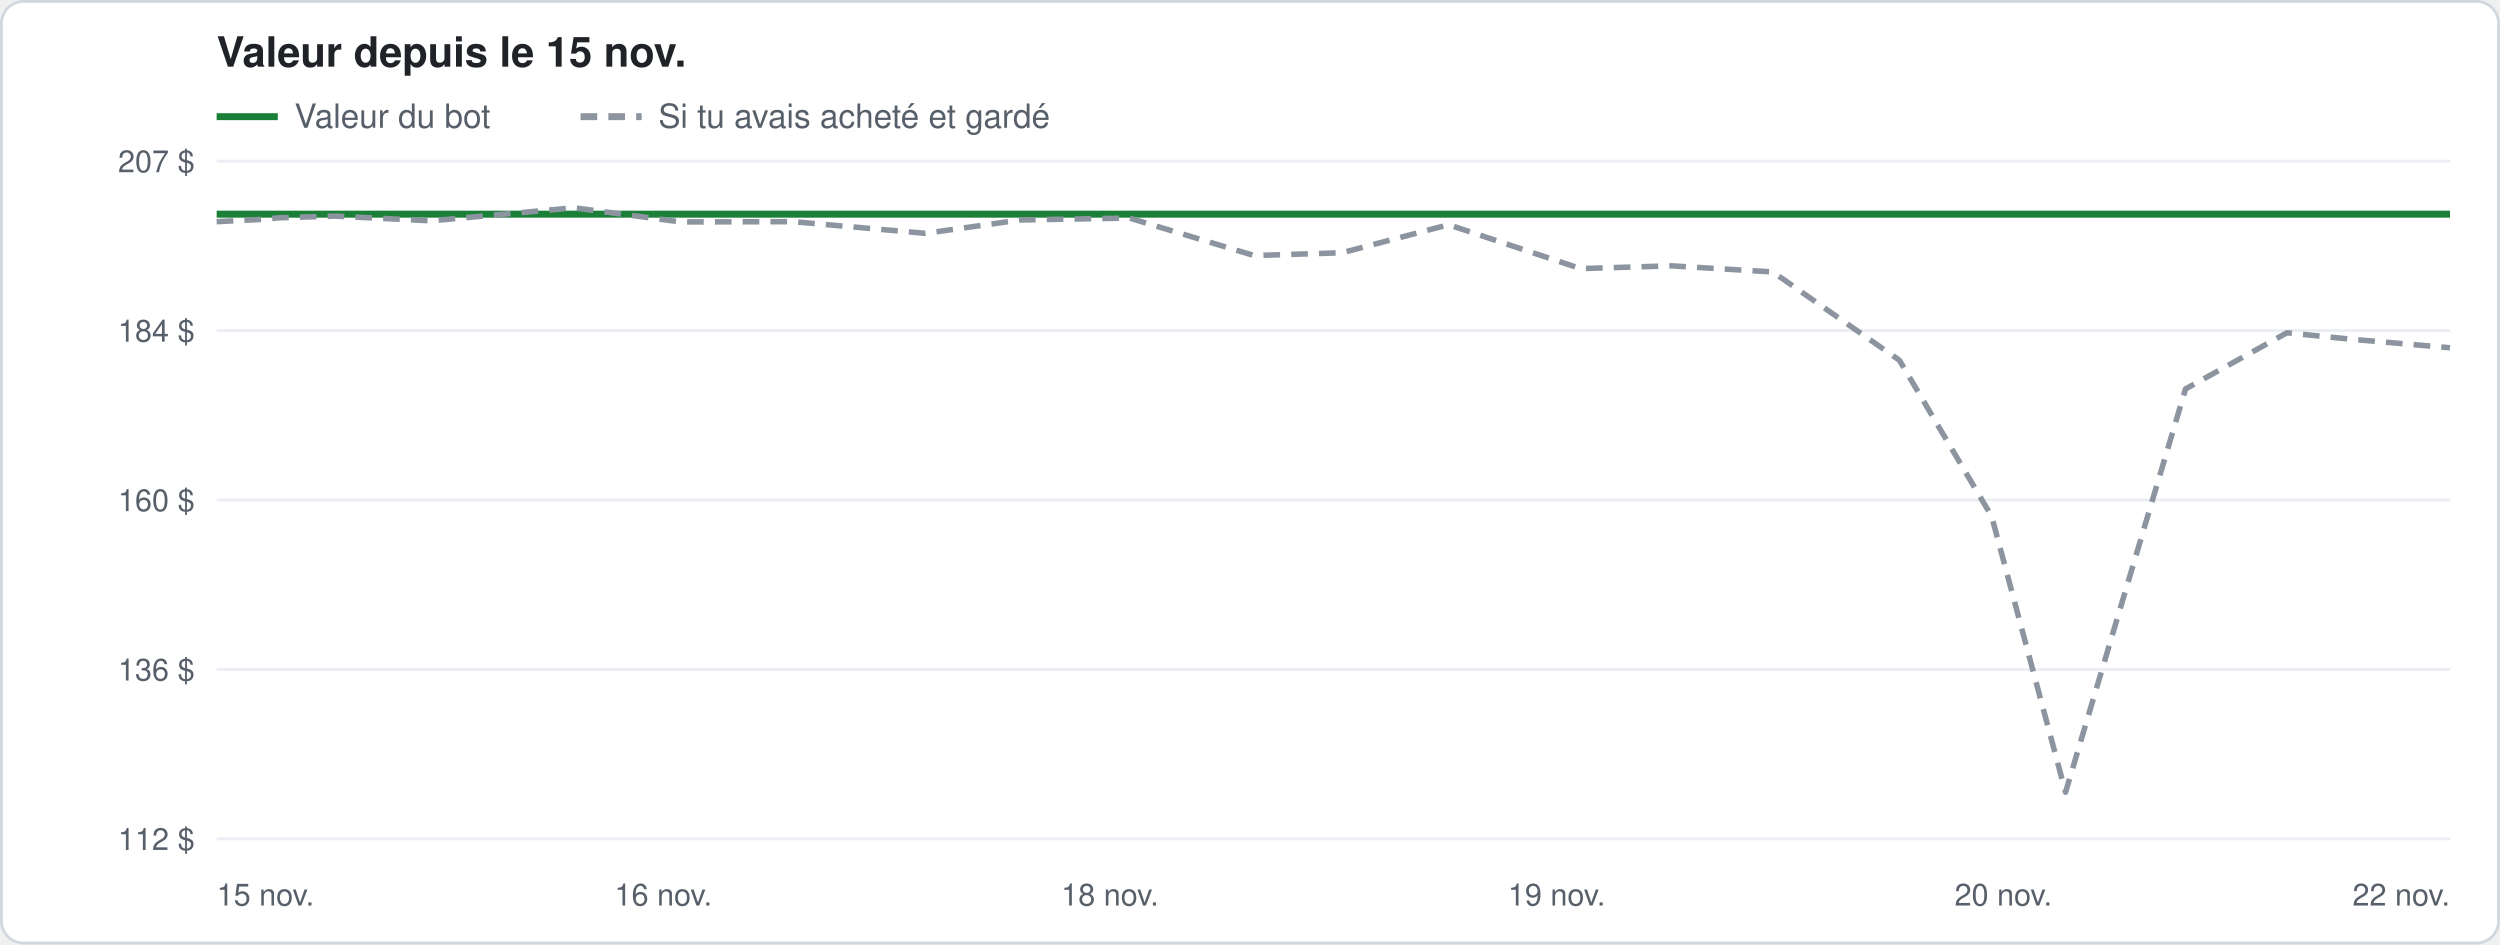
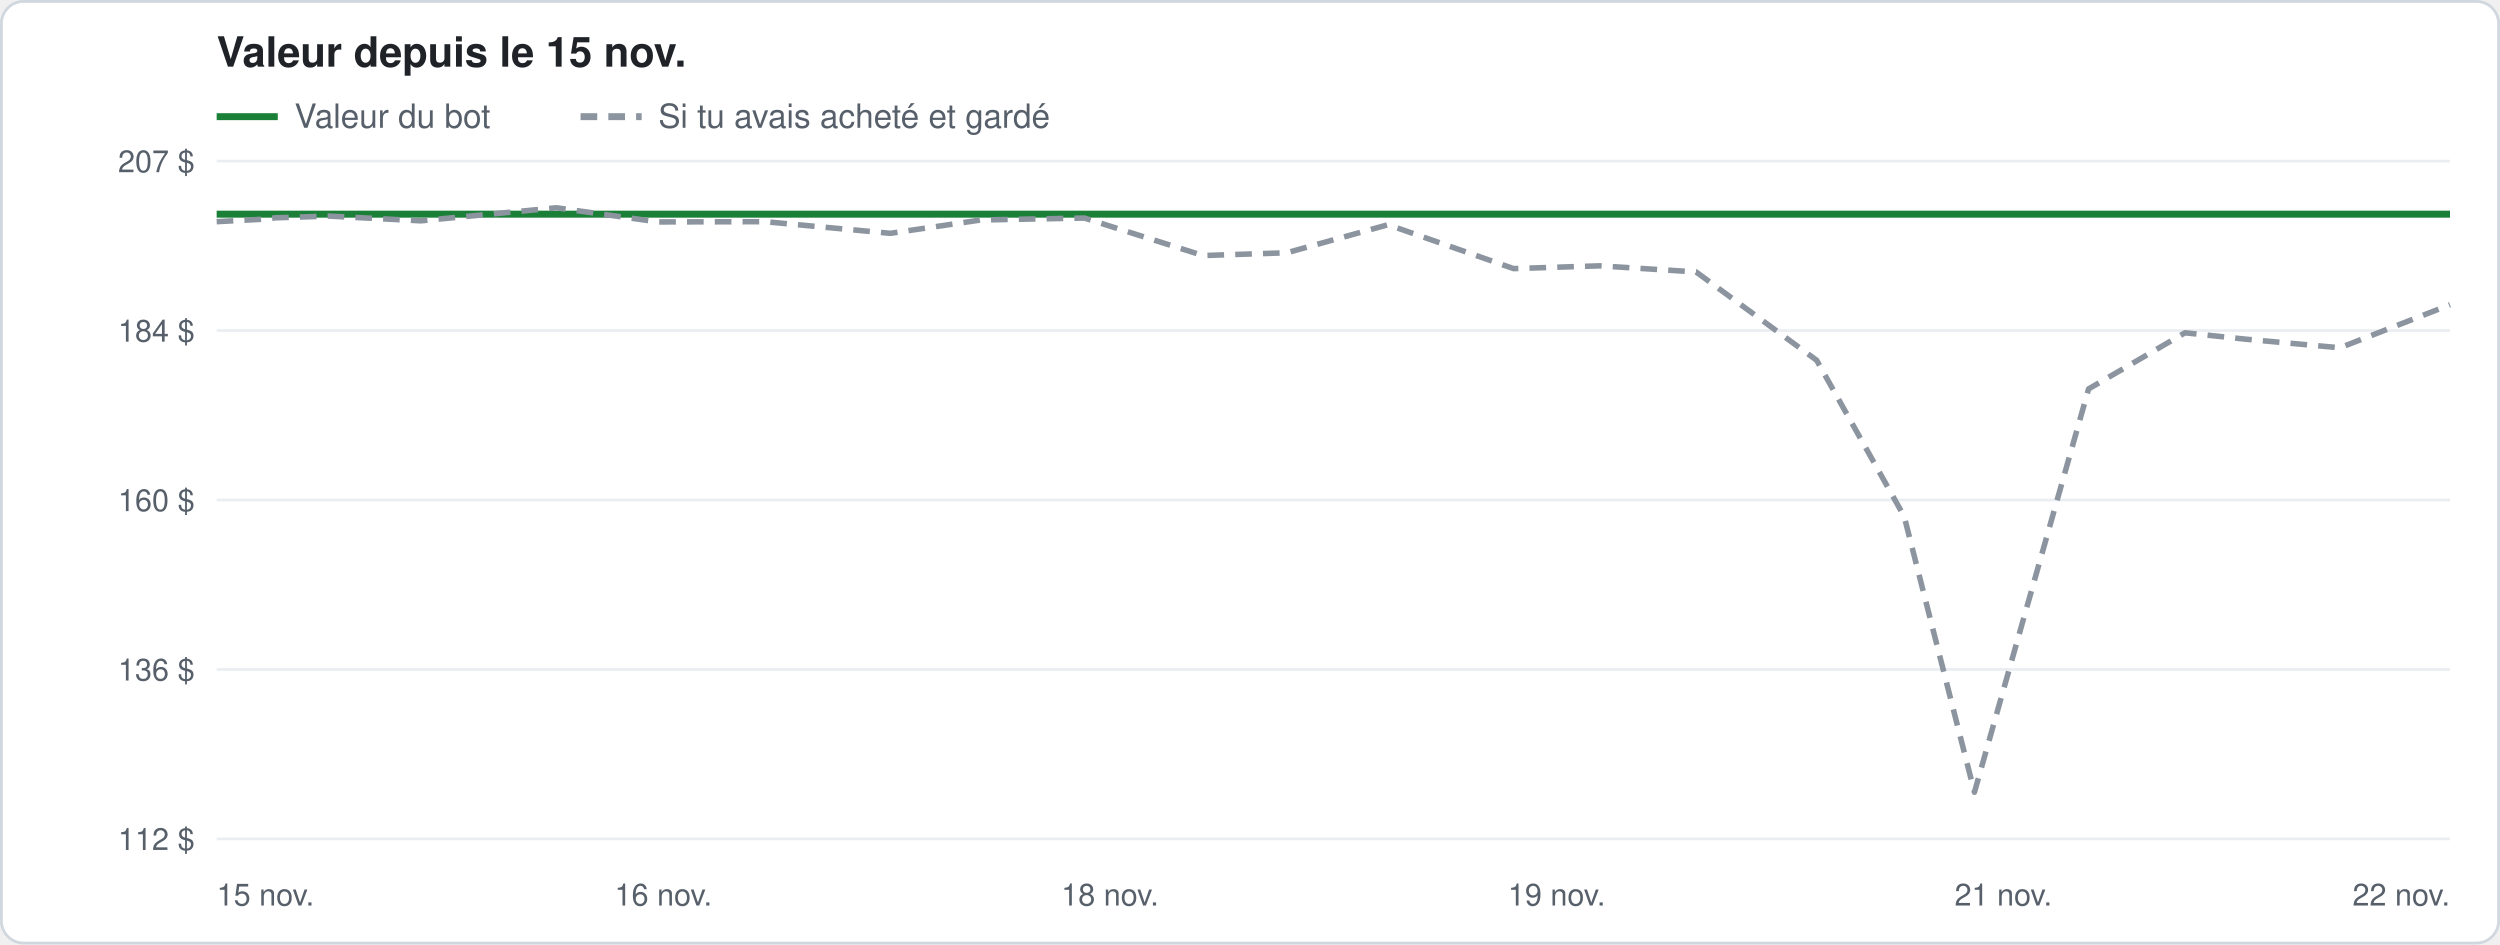
<svg xmlns="http://www.w3.org/2000/svg" width="900" height="340" viewBox="0 0 900 340" font-family="-apple-system, Segoe UI, Helvetica, Arial, sans-serif">
  <rect x="0.5" y="0.5" width="899" height="339" rx="8" fill="#ffffff" stroke="#d0d7de" />
  <text x="78" y="24" font-size="15" font-weight="600" fill="#1f2328">Valeur depuis le 15 nov.</text>
  <line x1="78" y1="42" x2="100" y2="42" stroke="#1a7f37" stroke-width="2.5" />
  <text x="106" y="46" font-size="12" fill="#57606a">Valeur du bot</text>
  <line x1="209" y1="42" x2="231" y2="42" stroke="#8c959f" stroke-width="2.5" stroke-dasharray="6 4" />
  <text x="237" y="46" font-size="12" fill="#57606a">Si tu avais acheté et gardé</text>
  <line x1="78" y1="302.0" x2="882" y2="302.0" stroke="#eaeef2" />
  <text x="70" y="306.0" font-size="11" fill="#57606a" text-anchor="end">112 $</text>
  <line x1="78" y1="241.0" x2="882" y2="241.0" stroke="#eaeef2" />
  <text x="70" y="245.0" font-size="11" fill="#57606a" text-anchor="end">136 $</text>
  <line x1="78" y1="180.0" x2="882" y2="180.0" stroke="#eaeef2" />
  <text x="70" y="184.0" font-size="11" fill="#57606a" text-anchor="end">160 $</text>
  <line x1="78" y1="119.0" x2="882" y2="119.0" stroke="#eaeef2" />
  <text x="70" y="123.0" font-size="11" fill="#57606a" text-anchor="end">184 $</text>
  <line x1="78" y1="58.0" x2="882" y2="58.0" stroke="#eaeef2" />
  <text x="70" y="62.0" font-size="11" fill="#57606a" text-anchor="end">207 $</text>
  <text x="78.0" y="326" font-size="11" fill="#57606a" text-anchor="start">15 nov.</text>
  <text x="238.8" y="326" font-size="11" fill="#57606a" text-anchor="middle">16 nov.</text>
  <text x="399.6" y="326" font-size="11" fill="#57606a" text-anchor="middle">18 nov.</text>
  <text x="560.4" y="326" font-size="11" fill="#57606a" text-anchor="middle">19 nov.</text>
-   <text x="721.2" y="326" font-size="11" fill="#57606a" text-anchor="middle">20 nov.</text>
+   <text x="721.2" y="326" font-size="11" fill="#57606a" text-anchor="middle">21 nov.</text>
  <text x="882.0" y="326" font-size="11" fill="#57606a" text-anchor="end">22 nov.</text>
-   <polyline points="78.0,77.1 94.0,77.1 100.5,77.1 120.7,77.1 155.3,77.1 206.6,77.1 245.1,77.1 285.6,77.1 333.1,77.1 367.2,77.1 406.6,77.1 451.5,77.1 483.1,77.1 521.5,77.1 569.0,77.1 601.7,77.1 638.2,77.1 683.8,77.1 717.0,77.1 743.6,77.1 786.8,77.1 823.3,77.1 846.2,77.1 882.0,77.1" fill="none" stroke="#1a7f37" stroke-width="2.5" stroke-linejoin="round" />
-   <polyline points="78.0,79.8 94.0,79.0 100.5,78.4 120.7,77.8 155.3,79.5 206.6,74.8 245.1,79.9 285.6,79.8 333.1,84.0 367.2,79.2 406.6,78.5 451.5,92.0 483.1,91.0 521.5,80.9 569.0,96.7 601.7,95.7 638.2,97.9 683.8,129.7 717.0,185.9 743.6,285.2 786.8,140.0 823.3,119.8 846.2,122.1 882.0,125.2" fill="none" stroke="#8c959f" stroke-width="2" stroke-linejoin="round" stroke-dasharray="6 4" />
+   <polyline points="78.0,77.1 93.2,77.1 99.4,77.1 118.6,77.1 151.5,77.1 200.3,77.1 236.9,77.1 275.4,77.1 320.5,77.1 353.0,77.1 390.4,77.1 433.1,77.1 463.2,77.1 499.7,77.1 544.9,77.1 575.9,77.1 610.6,77.1 654.0,77.1 685.5,77.1 710.8,77.1 751.9,77.1 786.6,77.1 808.4,77.1 842.4,77.1 882.0,77.1" fill="none" stroke="#1a7f37" stroke-width="2.5" stroke-linejoin="round" />
+   <polyline points="78.0,79.8 93.2,79.0 99.4,78.4 118.6,77.8 151.5,79.5 200.3,74.8 236.9,79.9 275.4,79.8 320.5,84.0 353.0,79.2 390.4,78.5 433.1,92.0 463.2,91.0 499.7,80.9 544.9,96.7 575.9,95.7 610.6,97.9 654.0,129.7 685.5,185.9 710.8,285.2 751.9,140.0 786.6,119.8 808.4,122.1 842.4,125.2 882.0,109.7" fill="none" stroke="#8c959f" stroke-width="2" stroke-linejoin="round" stroke-dasharray="6 4" />
</svg>
